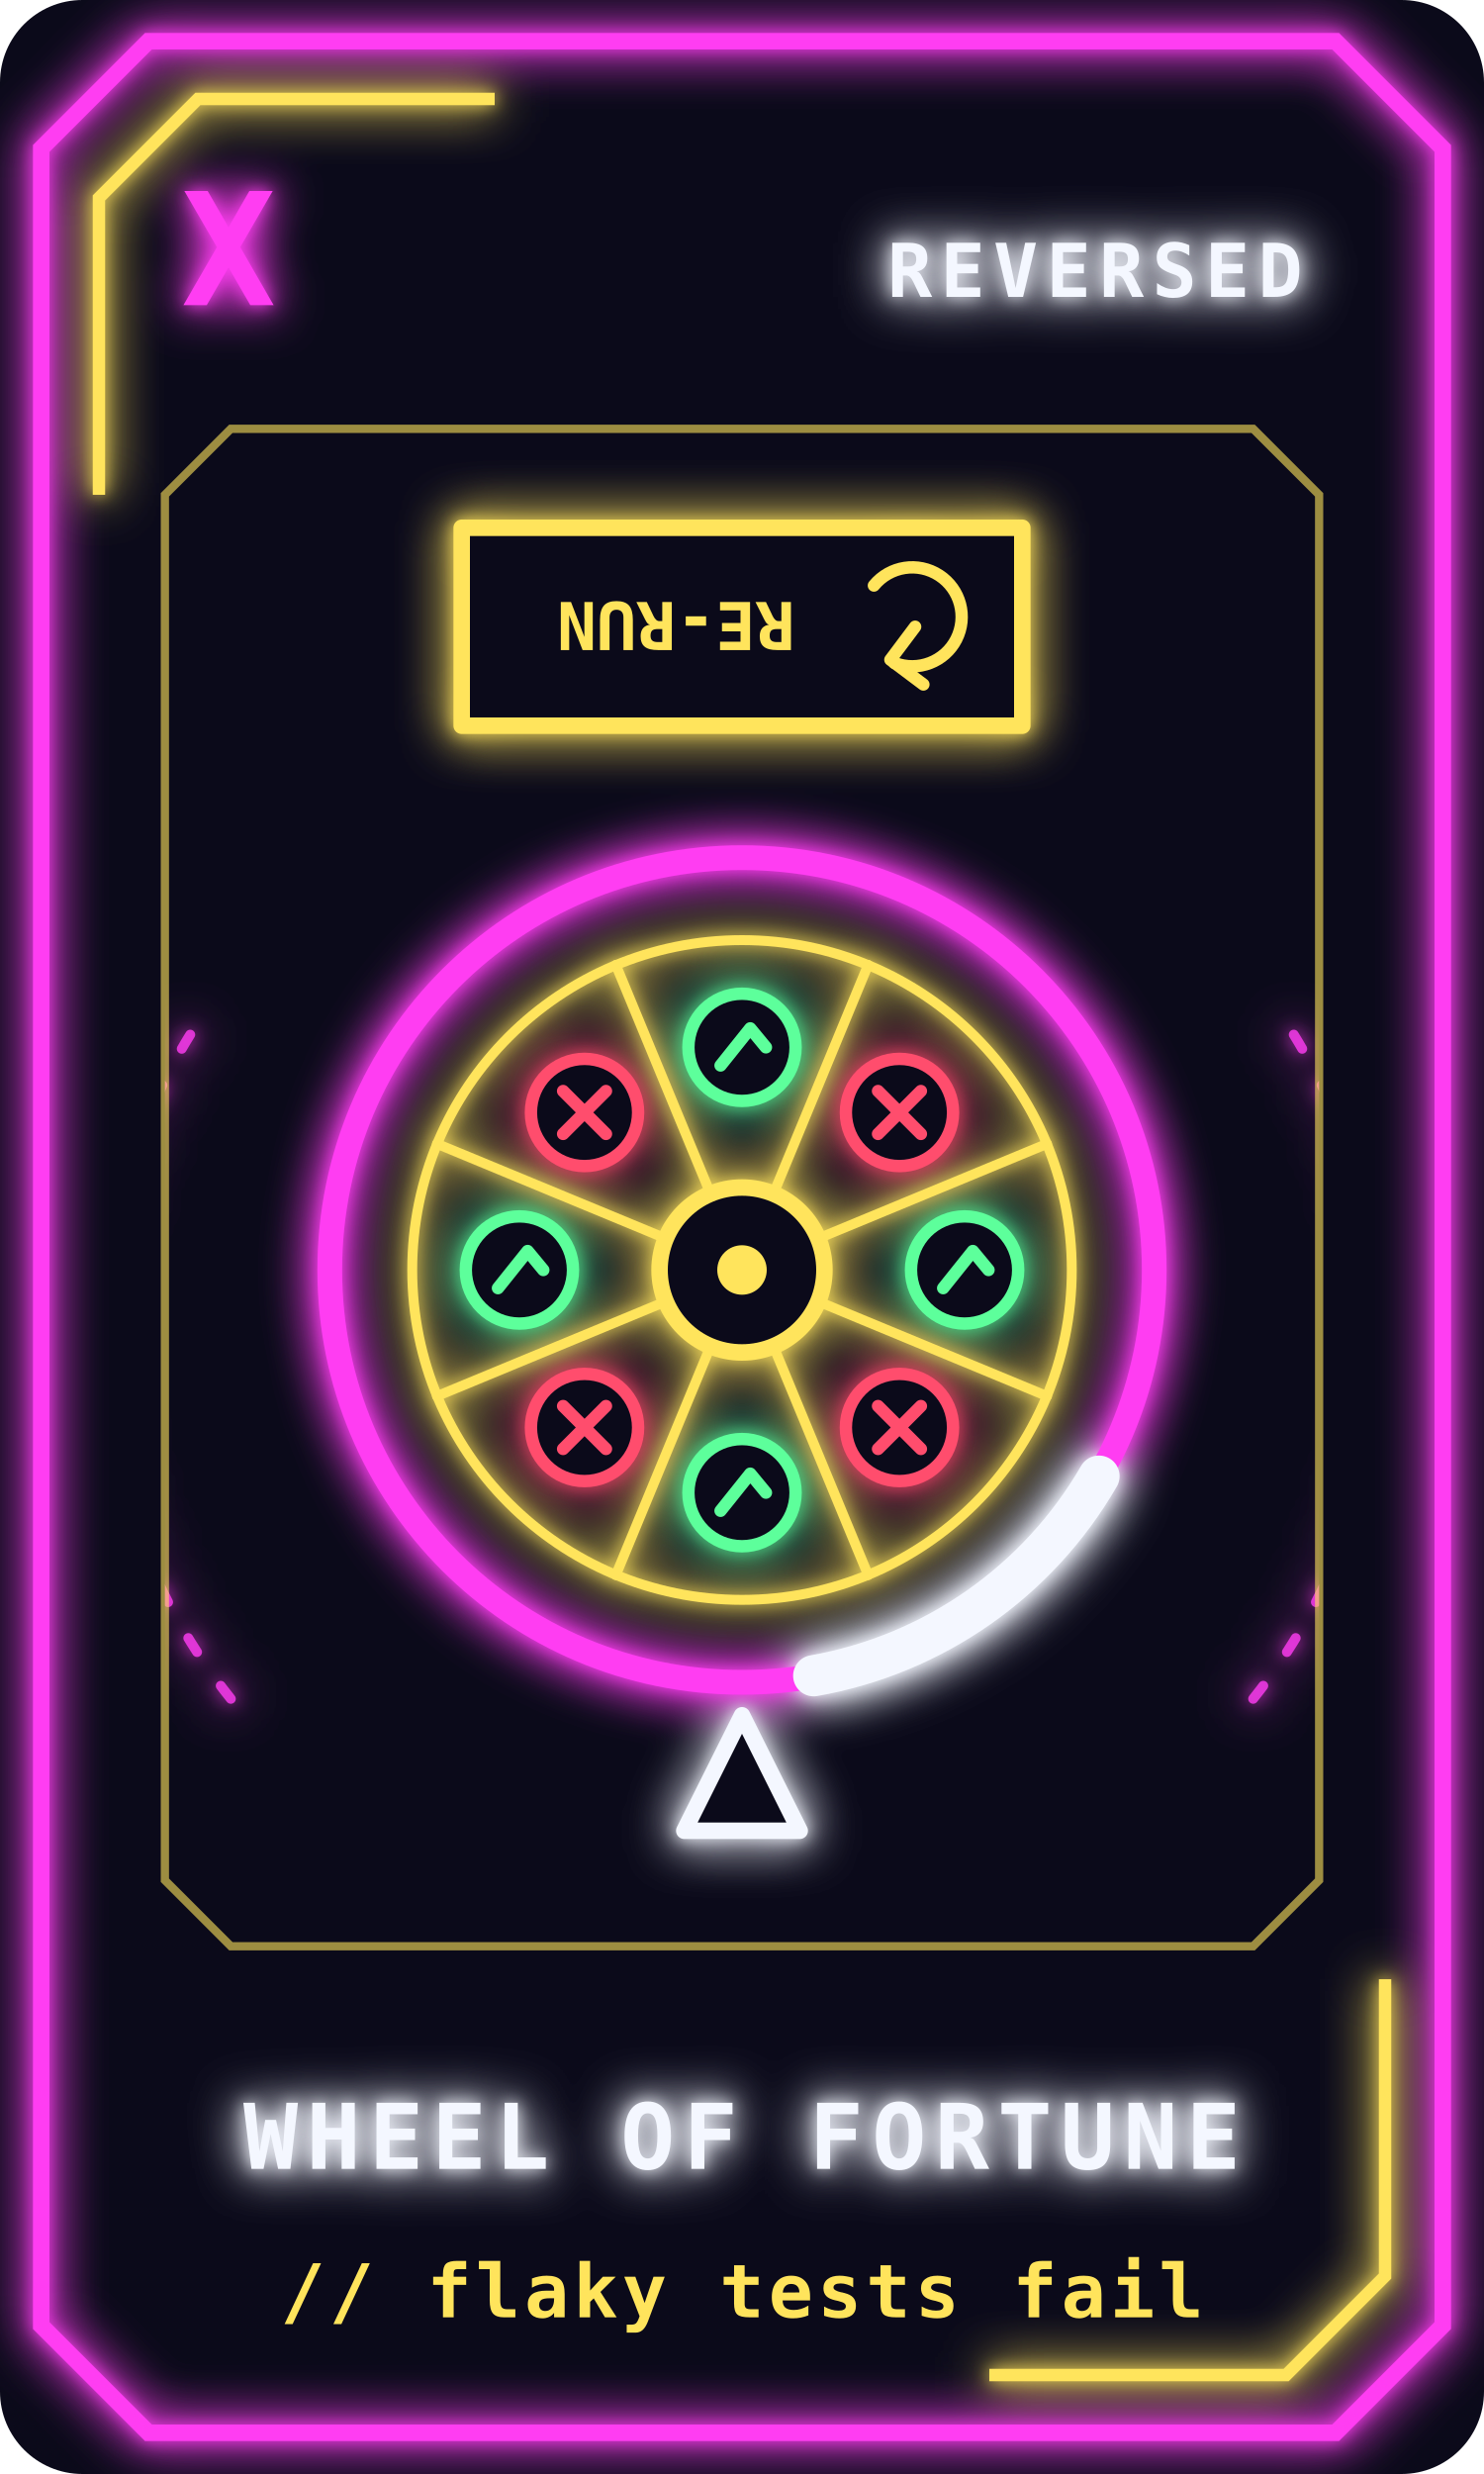
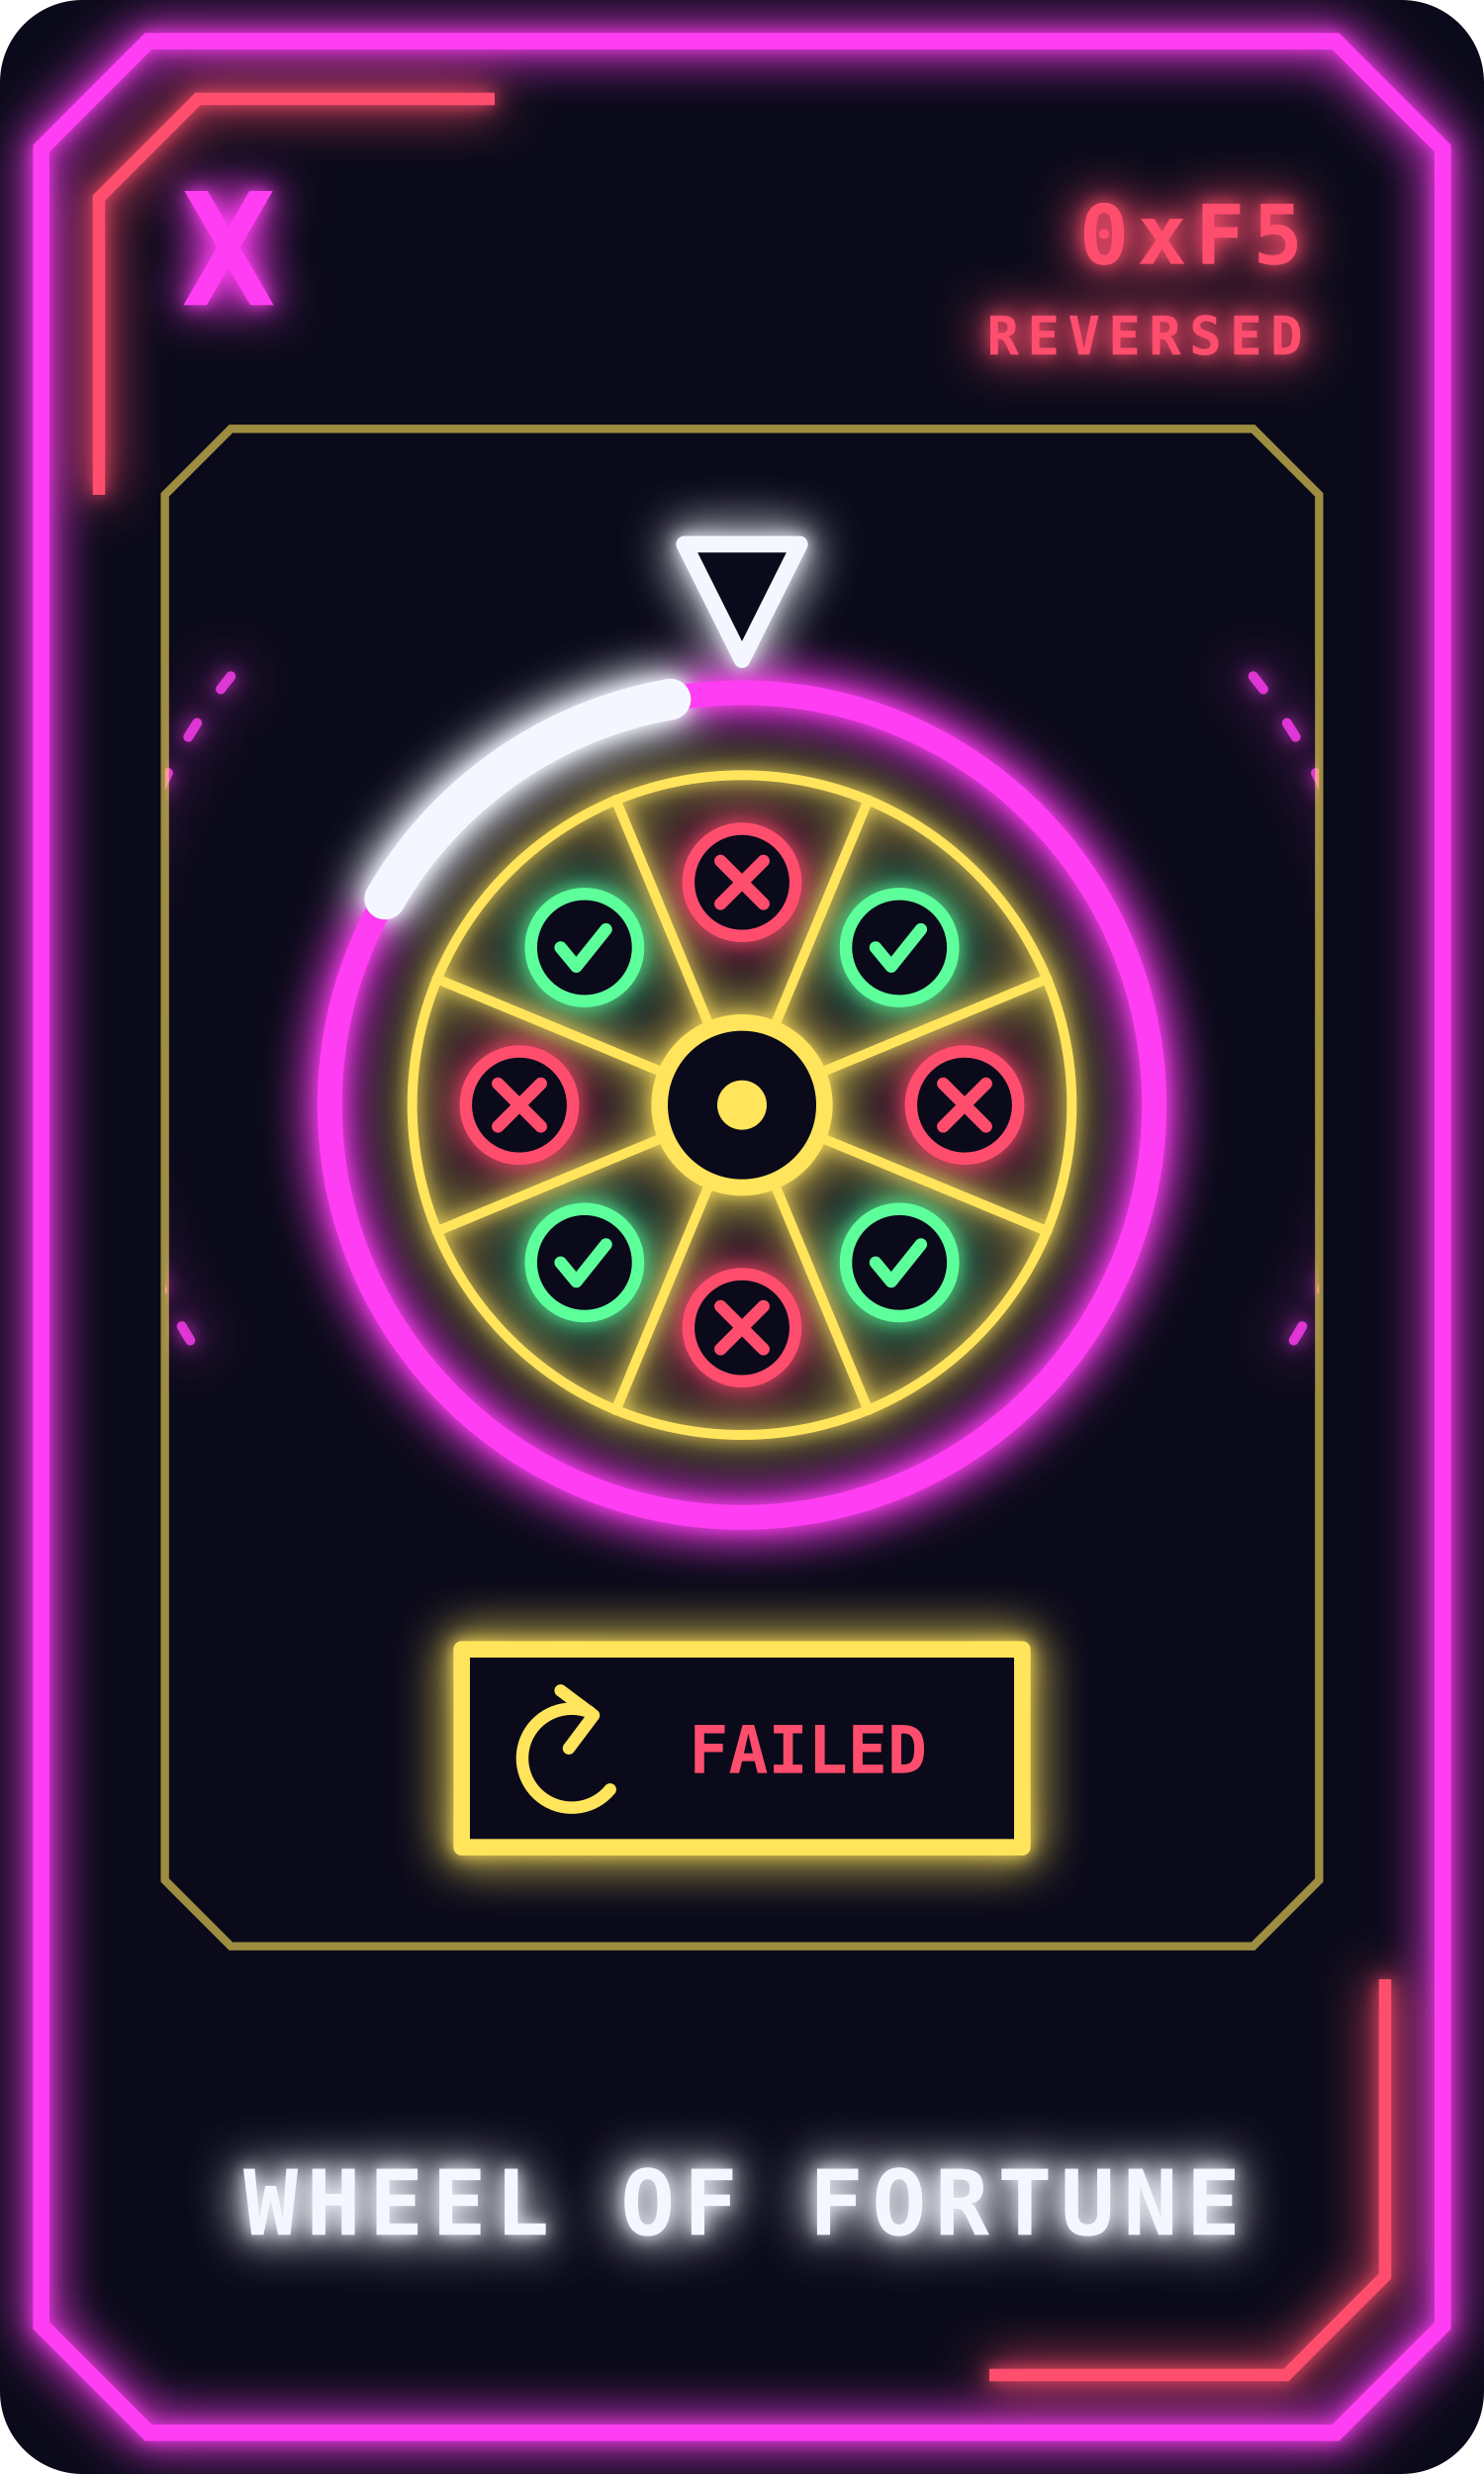
<svg xmlns="http://www.w3.org/2000/svg" width="180" height="300" viewBox="0 0 180 300">
  <g>
    <defs>
      <filter id="ds-neon" x="-30%" y="-30%" width="160%" height="160%" color-interpolation-filters="sRGB">
        <feGaussianBlur stdDeviation="3" result="wide" />
        <feGaussianBlur in="SourceGraphic" stdDeviation="1" result="near" />
        <feMerge>
          <feMergeNode in="wide" />
          <feMergeNode in="wide" />
          <feMergeNode in="near" />
          <feMergeNode in="SourceGraphic" />
        </feMerge>
      </filter>
      <clipPath id="ds-window">
        <path d="M-70 -84L-62 -92H62L70 -84V84L62 92H-62L-70 84Z" />
      </clipPath>
    </defs>
    <rect width="180" height="300" rx="10" fill="#0b0a1a" />
    <g filter="url(#ds-neon)">
      <path d="M18 5H162L175 18V282L162 295H18L5 282V18Z" fill="none" stroke="#ff3df2" stroke-width="2" />
-       <path d="M12 60V24L24 12H60M168 240V276L156 288H120" fill="none" stroke="#ffe45c" stroke-width="1.5" />
+       <path d="M12 60V24L24 12H60M168 240V276L156 288H120" fill="none" stroke="#ff4d6d" stroke-width="1.5" />
      <text x="22" y="37" font-family="ui-monospace, 'SF Mono', Menlo, Consolas, monospace" font-size="19" font-weight="bold" fill="#ff3df2" text-anchor="start" letter-spacing="2">X</text>
-       <text x="158" y="36" font-family="ui-monospace, 'SF Mono', Menlo, Consolas, monospace" font-size="9" font-weight="bold" fill="#f4f7ff" text-anchor="end" letter-spacing="1">REVERSED</text>
-       <text x="90" y="263" font-family="ui-monospace, 'SF Mono', Menlo, Consolas, monospace" font-size="11" font-weight="bold" fill="#f4f7ff" text-anchor="middle" letter-spacing="1">WHEEL OF FORTUNE</text>
+       <text x="158" y="32" font-family="ui-monospace, 'SF Mono', Menlo, Consolas, monospace" font-size="10" font-weight="bold" fill="#ff4d6d" text-anchor="end" letter-spacing="1">0xF5</text>
+       <text x="158" y="43" font-family="ui-monospace, 'SF Mono', Menlo, Consolas, monospace" font-size="6.5" font-weight="bold" fill="#ff4d6d" text-anchor="end" letter-spacing="1">REVERSED</text>
+       <text x="90" y="271" font-family="ui-monospace, 'SF Mono', Menlo, Consolas, monospace" font-size="11" font-weight="bold" fill="#f4f7ff" text-anchor="middle" letter-spacing="1">WHEEL OF FORTUNE</text>
    </g>
-     <text x="90" y="281" font-family="ui-monospace, 'SF Mono', Menlo, Consolas, monospace" font-size="9" font-weight="bold" fill="#ffe45c" text-anchor="middle" letter-spacing="0.5">// flaky tests fail</text>
    <g transform="translate(90 144)">
      <g clip-path="url(#ds-window)">
-         <g filter="url(#ds-neon)" transform="rotate(180)">
+         <g filter="url(#ds-neon)">
          <path d="M-7 -78H7L0 -64Z" fill="#0b0a1a" stroke="#f4f7ff" stroke-width="2" stroke-linecap="round" stroke-linejoin="round" />
          <circle cx="0" cy="-10" r="50" fill="none" stroke="#ff3df2" stroke-width="3" />
          <circle cx="0" cy="-10" r="40" fill="none" stroke="#ffe45c" stroke-width="1.2" />
          <path d="M9.2 -6.2L37 5.3M3.8 -0.8L15.3 27M-3.8 -0.8L-15.3 27M-9.2 -6.2L-37 5.3M-9.2 -13.8L-37 -25.3M-3.8 -19.2L-15.3 -47M3.8 -19.2L15.3 -47M9.2 -13.8L37 -25.3" fill="none" stroke="#ffe45c" stroke-width="1.2" stroke-linecap="round" stroke-linejoin="round" />
-           <circle cx="0" cy="-37" r="6.5" fill="#0b0a1a" stroke="#5dff9b" stroke-width="1.5" />
-           <path d="M-2.9 -37l1.9 2.3l3.6 -4.5" fill="none" stroke="#5dff9b" stroke-width="1.5" stroke-linecap="round" stroke-linejoin="round" />
-           <circle cx="19.1" cy="-29.1" r="6.5" fill="#0b0a1a" stroke="#ff4d6d" stroke-width="1.5" />
-           <path d="M16.5 -31.7l5.2 5.2m0 -5.2l-5.2 5.2" fill="none" stroke="#ff4d6d" stroke-width="1.5" stroke-linecap="round" stroke-linejoin="round" />
-           <circle cx="27" cy="-10" r="6.5" fill="#0b0a1a" stroke="#5dff9b" stroke-width="1.5" />
-           <path d="M24.1 -10l1.9 2.3l3.6 -4.5" fill="none" stroke="#5dff9b" stroke-width="1.5" stroke-linecap="round" stroke-linejoin="round" />
-           <circle cx="19.1" cy="9.1" r="6.5" fill="#0b0a1a" stroke="#ff4d6d" stroke-width="1.5" />
-           <path d="M16.5 6.5l5.2 5.2m0 -5.2l-5.2 5.2" fill="none" stroke="#ff4d6d" stroke-width="1.5" stroke-linecap="round" stroke-linejoin="round" />
-           <circle cx="0" cy="17" r="6.5" fill="#0b0a1a" stroke="#5dff9b" stroke-width="1.5" />
-           <path d="M-2.9 17l1.9 2.3l3.6 -4.5" fill="none" stroke="#5dff9b" stroke-width="1.5" stroke-linecap="round" stroke-linejoin="round" />
-           <circle cx="-19.1" cy="9.1" r="6.5" fill="#0b0a1a" stroke="#ff4d6d" stroke-width="1.5" />
-           <path d="M-21.7 6.5l5.2 5.2m0 -5.2l-5.2 5.2" fill="none" stroke="#ff4d6d" stroke-width="1.5" stroke-linecap="round" stroke-linejoin="round" />
-           <circle cx="-27" cy="-10" r="6.5" fill="#0b0a1a" stroke="#5dff9b" stroke-width="1.5" />
-           <path d="M-29.9 -10l1.9 2.3l3.6 -4.5" fill="none" stroke="#5dff9b" stroke-width="1.5" stroke-linecap="round" stroke-linejoin="round" />
-           <circle cx="-19.1" cy="-29.1" r="6.5" fill="#0b0a1a" stroke="#ff4d6d" stroke-width="1.5" />
-           <path d="M-21.7 -31.7l5.2 5.2m0 -5.2l-5.2 5.2" fill="none" stroke="#ff4d6d" stroke-width="1.5" stroke-linecap="round" stroke-linejoin="round" />
+           <circle cx="0" cy="-37" r="6.5" fill="#0b0a1a" stroke="#ff4d6d" stroke-width="1.5" />
+           <path d="M-2.6 -39.6l5.2 5.2m0 -5.2l-5.2 5.2" fill="none" stroke="#ff4d6d" stroke-width="1.5" stroke-linecap="round" stroke-linejoin="round" />
+           <circle cx="19.1" cy="-29.1" r="6.5" fill="#0b0a1a" stroke="#5dff9b" stroke-width="1.5" />
+           <path d="M16.2 -29.1l1.9 2.3l3.6 -4.5" fill="none" stroke="#5dff9b" stroke-width="1.5" stroke-linecap="round" stroke-linejoin="round" />
+           <circle cx="27" cy="-10" r="6.5" fill="#0b0a1a" stroke="#ff4d6d" stroke-width="1.5" />
+           <path d="M24.4 -12.6l5.2 5.2m0 -5.2l-5.2 5.2" fill="none" stroke="#ff4d6d" stroke-width="1.5" stroke-linecap="round" stroke-linejoin="round" />
+           <circle cx="19.1" cy="9.1" r="6.5" fill="#0b0a1a" stroke="#5dff9b" stroke-width="1.5" />
+           <path d="M16.2 9.1l1.9 2.3l3.6 -4.5" fill="none" stroke="#5dff9b" stroke-width="1.5" stroke-linecap="round" stroke-linejoin="round" />
+           <circle cx="0" cy="17" r="6.5" fill="#0b0a1a" stroke="#ff4d6d" stroke-width="1.5" />
+           <path d="M-2.6 14.4l5.2 5.2m0 -5.2l-5.2 5.2" fill="none" stroke="#ff4d6d" stroke-width="1.5" stroke-linecap="round" stroke-linejoin="round" />
+           <circle cx="-19.1" cy="9.1" r="6.5" fill="#0b0a1a" stroke="#5dff9b" stroke-width="1.5" />
+           <path d="M-22 9.1l1.9 2.3l3.6 -4.5" fill="none" stroke="#5dff9b" stroke-width="1.5" stroke-linecap="round" stroke-linejoin="round" />
+           <circle cx="-27" cy="-10" r="6.5" fill="#0b0a1a" stroke="#ff4d6d" stroke-width="1.5" />
+           <path d="M-29.6 -12.6l5.2 5.2m0 -5.2l-5.2 5.2" fill="none" stroke="#ff4d6d" stroke-width="1.5" stroke-linecap="round" stroke-linejoin="round" />
+           <circle cx="-19.1" cy="-29.1" r="6.5" fill="#0b0a1a" stroke="#5dff9b" stroke-width="1.5" />
+           <path d="M-22 -29.1l1.9 2.3l3.6 -4.5" fill="none" stroke="#5dff9b" stroke-width="1.5" stroke-linecap="round" stroke-linejoin="round" />
          <circle cx="0" cy="-10" r="10" fill="#0b0a1a" stroke="#ffe45c" stroke-width="2" />
          <circle cx="0" cy="-10" r="3" fill="#ffe45c" />
          <path d="M-43.3 -35A50 50 0 0 1 -8.7 -59.2" fill="none" stroke="#f4f7ff" stroke-width="5" stroke-linecap="round" stroke-linejoin="round" />
          <g opacity="0.8">
            <path d="M-62 -62A70 70 0 0 0 -66 20M62 -62A70 70 0 0 1 66 20" fill="none" stroke="#ff3df2" stroke-width="1.2" stroke-linecap="round" stroke-linejoin="round" stroke-dasharray="2 5" />
          </g>
          <path d="M-34 56h68v24h-68Z" fill="#0b0a1a" stroke="#ffe45c" stroke-width="2" stroke-linecap="round" stroke-linejoin="round" />
          <path d="M-16 73A6 6 0 1 1 -18.5 63.6" fill="none" stroke="#ffe45c" stroke-width="1.5" stroke-linecap="round" stroke-linejoin="round" />
          <path d="M-22 61L-18 64L-21 68" fill="none" stroke="#ffe45c" stroke-width="1.5" stroke-linecap="round" stroke-linejoin="round" />
-           <text x="8" y="71" font-family="ui-monospace, 'SF Mono', Menlo, Consolas, monospace" font-size="8" font-weight="bold" fill="#ffe45c" text-anchor="middle">RE-RUN</text>
+           <text x="8" y="71" font-family="ui-monospace, 'SF Mono', Menlo, Consolas, monospace" font-size="8" font-weight="bold" fill="#ff4d6d" text-anchor="middle">FAILED</text>
        </g>
      </g>
      <path d="M-70 -84L-62 -92H62L70 -84V84L62 92H-62L-70 84Z" fill="none" stroke="#ffe45c" stroke-width="1" opacity="0.6" />
    </g>
  </g>
</svg>
